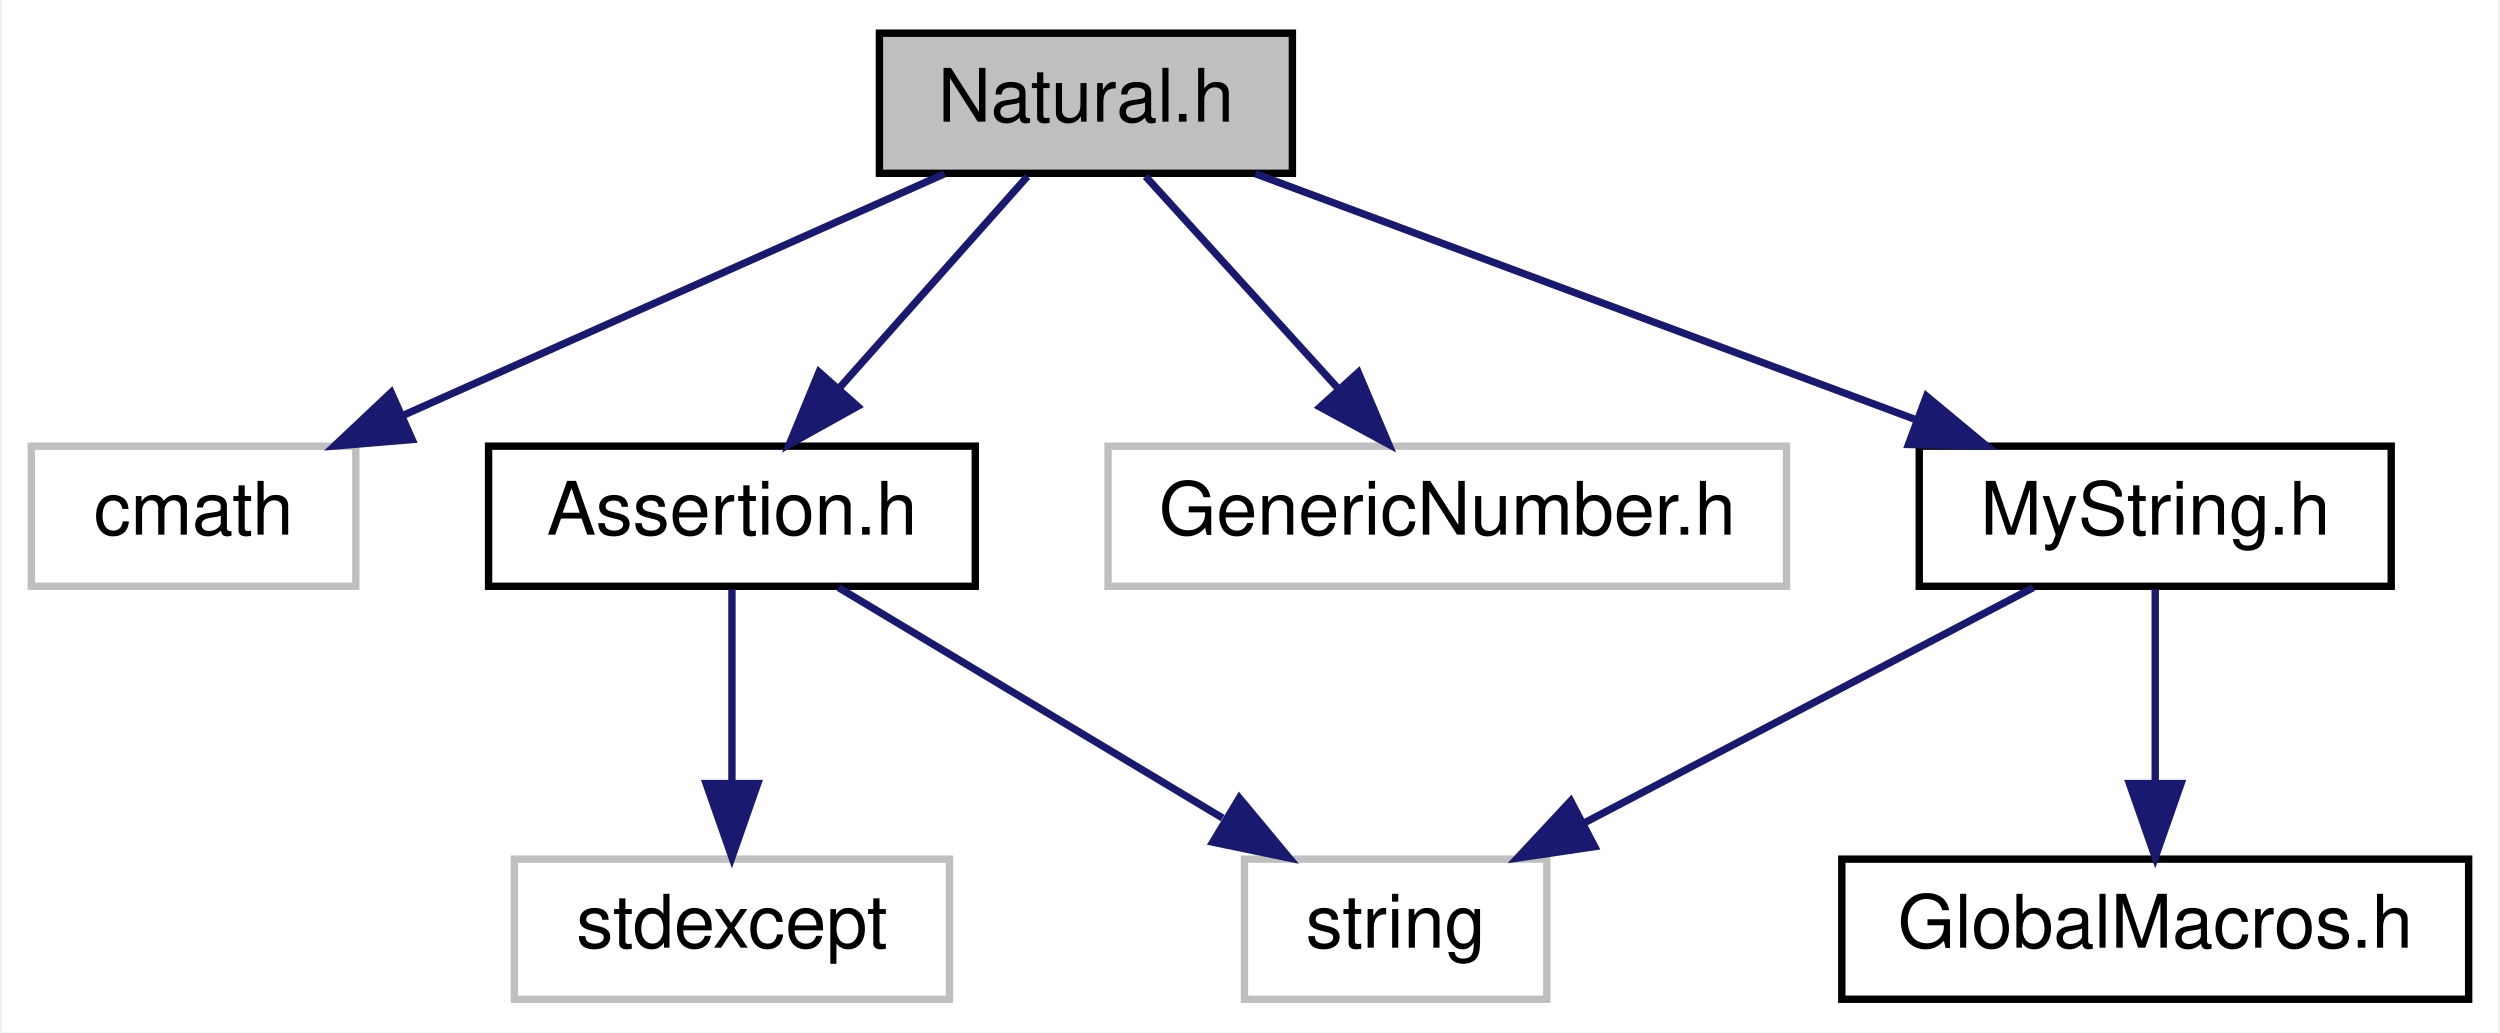
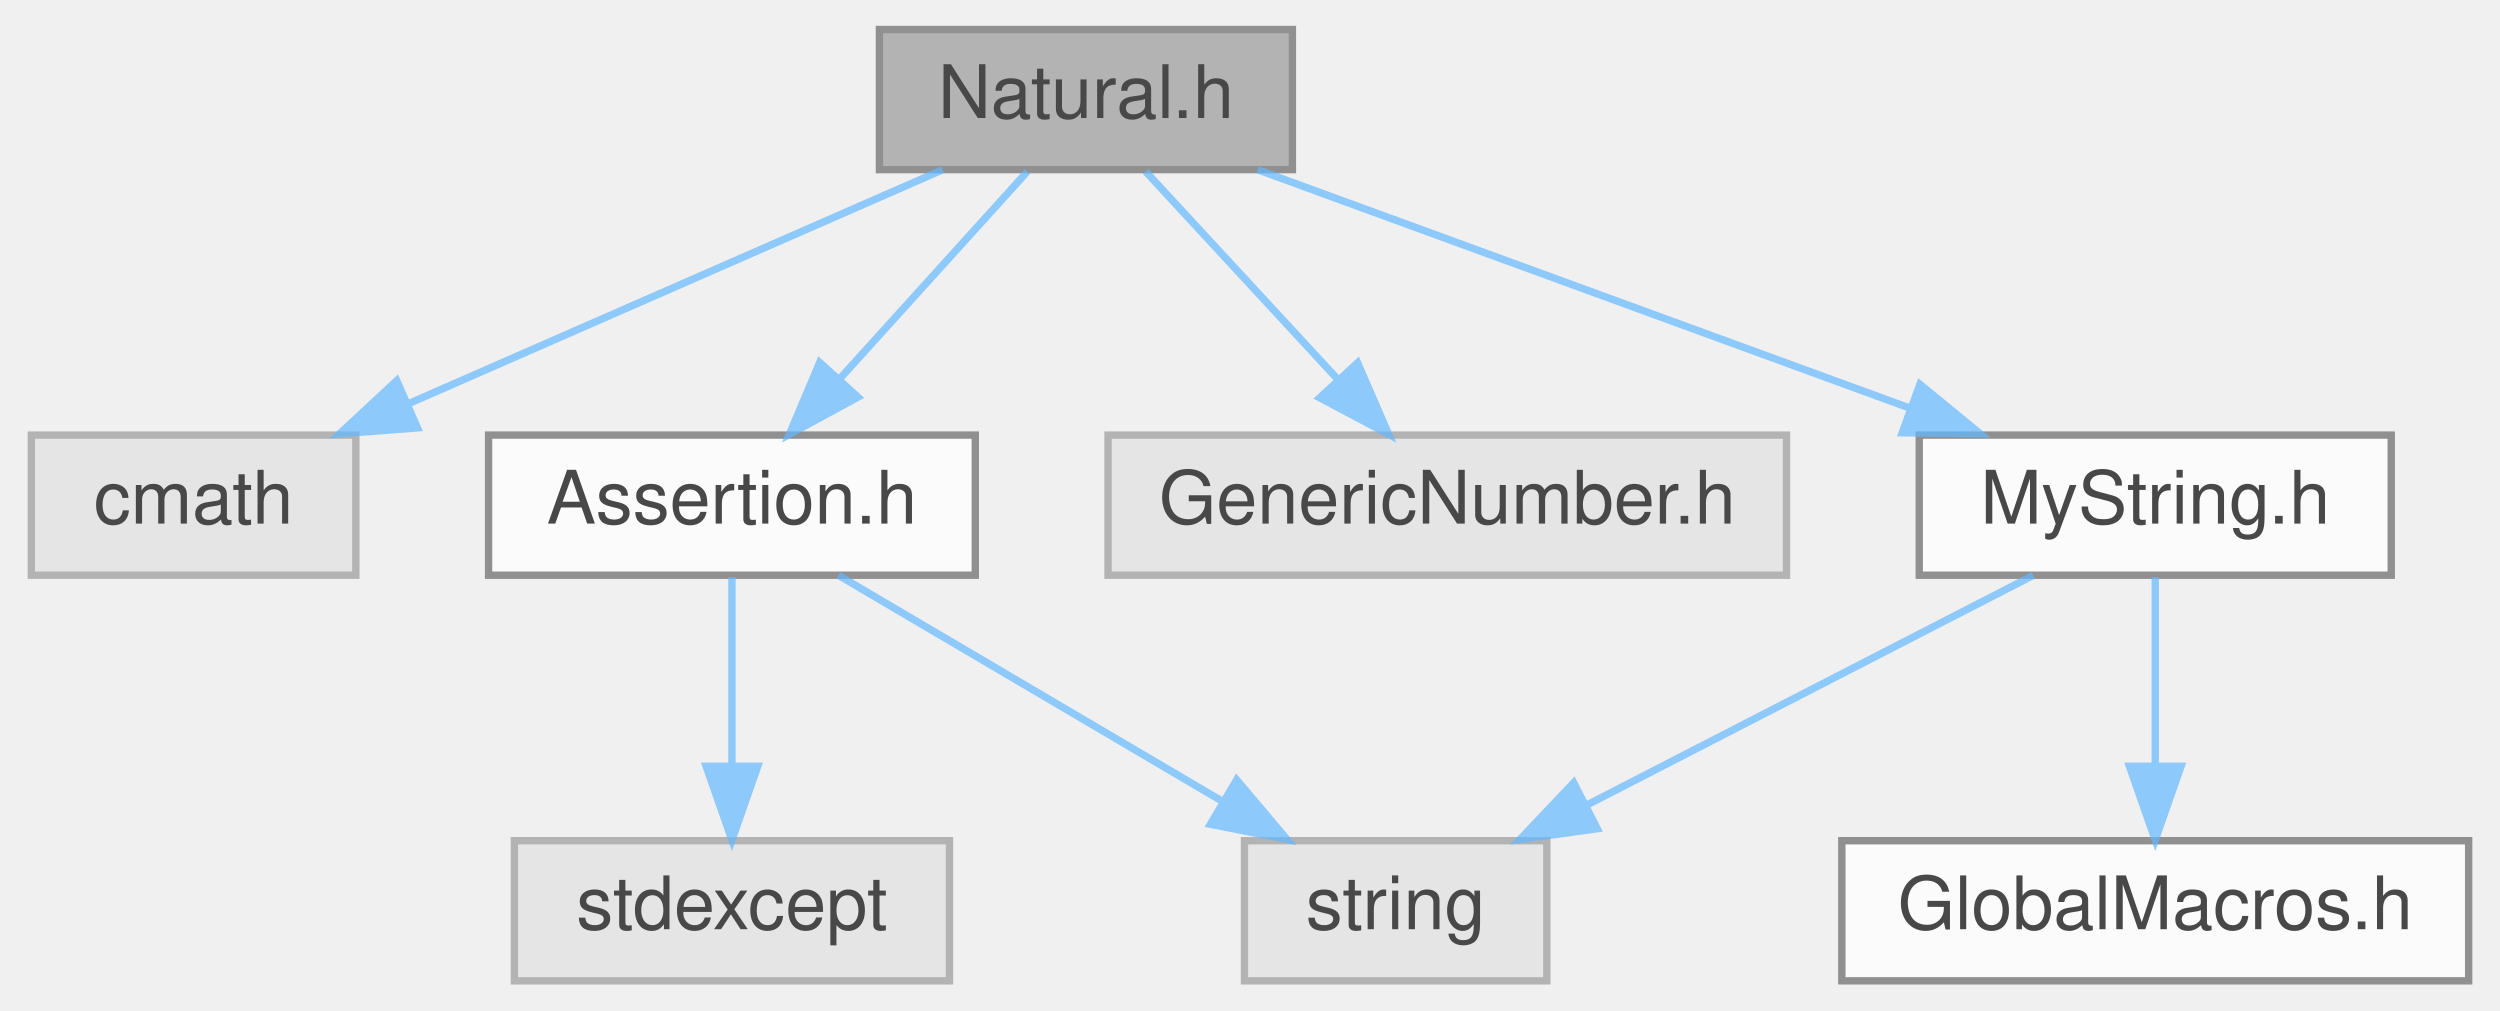
- <svg xmlns="http://www.w3.org/2000/svg" xmlns:xlink="http://www.w3.org/1999/xlink" width="339pt" height="140pt" viewBox="0.00 0.00 338.50 140.00">
-   <g id="graph0" class="graph" transform="scale(1 1) rotate(0) translate(4 136)">
-     <polygon fill="white" stroke="transparent" points="-4,4 -4,-136 334.5,-136 334.5,4 -4,4" />
-     <g id="node1" class="node">
-       <g id="a_node1">
-         <a xlink:title="The Natural specification and body provides a value object type for naturals (positive integers with ...">
-           <polygon fill="#bfbfbf" stroke="black" points="115,-112.5 115,-131.5 171,-131.5 171,-112.5 115,-112.5" />
-           <text text-anchor="middle" x="143" y="-119.5" font-family="Helvetica,sans-Serif" font-size="10.00">Natural.h</text>
-         </a>
+ <svg xmlns="http://www.w3.org/2000/svg" xmlns:xlink="http://www.w3.org/1999/xlink" width="339pt" height="137pt" viewBox="0.00 0.00 338.50 137.00">
+   <svg id="main" version="1.1" xml:space="preserve">
+     <style type="text/css">
+ .node, .edge {opacity: 0.7;}
+ .node.selected, .edge.selected {opacity: 1;}
+ .edge:hover path { stroke: red; }
+ .edge:hover polygon { stroke: red; fill: red; }
+ </style>
+     <svg id="graph" class="graph">
+       <g id="graph0" class="graph" transform="scale(1 1) rotate(0) translate(4 133)">
+         <g id="Node000001" class="node">
+           <g id="a_Node000001">
+             <a xlink:title="The Natural specification and body provides a value object type for naturals (positive integers with ...">
+               <polygon fill="#999999" stroke="#666666" points="171,-129 115,-129 115,-110 171,-110 171,-129" />
+               <text text-anchor="middle" x="143" y="-117" font-family="Helvetica,sans-Serif" font-size="10.00">Natural.h</text>
+             </a>
+           </g>
+         </g>
+         <g id="Node000002" class="node">
+           <g id="a_Node000002">
+             <a xlink:title=" ">
+               <polygon fill="#e0e0e0" stroke="#999999" points="44,-74 0,-74 0,-55 44,-55 44,-74" />
+               <text text-anchor="middle" x="22" y="-62" font-family="Helvetica,sans-Serif" font-size="10.00">cmath</text>
+             </a>
+           </g>
+         </g>
+         <g id="edge1_Node000001_Node000002" class="edge">
+           <g id="a_edge1_Node000001_Node000002">
+             <a xlink:title=" ">
+               <path fill="none" stroke="#63b8ff" d="M123.56,-109.98C104.01,-101.42 73.62,-88.11 51.18,-78.28" />
+               <polygon fill="#63b8ff" stroke="#63b8ff" points="52.36,-74.98 41.79,-74.17 49.55,-81.39 52.36,-74.98" />
+             </a>
+           </g>
+         </g>
+         <g id="Node000003" class="node">
+           <g id="a_Node000003">
+             <a xlink:href="_assertion_8h.html" target="_top" xlink:title="The Assertion specification defines macros for pre- and postconditions in functions or methods.">
+               <polygon fill="white" stroke="#666666" points="128,-74 62,-74 62,-55 128,-55 128,-74" />
+               <text text-anchor="middle" x="95" y="-62" font-family="Helvetica,sans-Serif" font-size="10.00">Assertion.h</text>
+             </a>
+           </g>
+         </g>
+         <g id="edge2_Node000001_Node000003" class="edge">
+           <g id="a_edge2_Node000001_Node000003">
+             <a xlink:title=" ">
+               <path fill="none" stroke="#63b8ff" d="M135.07,-109.75C128.15,-102.11 117.93,-90.82 109.55,-81.56" />
+               <polygon fill="#63b8ff" stroke="#63b8ff" points="112.09,-79.15 102.78,-74.09 106.9,-83.85 112.09,-79.15" />
+             </a>
+           </g>
+         </g>
+         <g id="Node000006" class="node">
+           <g id="a_Node000006">
+             <a xlink:title=" ">
+               <polygon fill="#e0e0e0" stroke="#999999" points="238,-74 146,-74 146,-55 238,-55 238,-74" />
+               <text text-anchor="middle" x="192" y="-62" font-family="Helvetica,sans-Serif" font-size="10.00">GenericNumber.h</text>
+             </a>
+           </g>
+         </g>
+         <g id="edge5_Node000001_Node000006" class="edge">
+           <g id="a_edge5_Node000001_Node000006">
+             <a xlink:title=" ">
+               <path fill="none" stroke="#63b8ff" d="M151.09,-109.75C158.16,-102.11 168.59,-90.82 177.15,-81.56" />
+               <polygon fill="#63b8ff" stroke="#63b8ff" points="179.84,-83.81 184.06,-74.09 174.7,-79.06 179.84,-83.81" />
+             </a>
+           </g>
+         </g>
+         <g id="Node000007" class="node">
+           <g id="a_Node000007">
+             <a xlink:href="_my_string_8h.html" target="_top" xlink:title="The String specification defines a standard string type.">
+               <polygon fill="white" stroke="#666666" points="320,-74 256,-74 256,-55 320,-55 320,-74" />
+               <text text-anchor="middle" x="288" y="-62" font-family="Helvetica,sans-Serif" font-size="10.00">MyString.h</text>
+             </a>
+           </g>
+         </g>
+         <g id="edge6_Node000001_Node000007" class="edge">
+           <g id="a_edge6_Node000001_Node000007">
+             <a xlink:title=" ">
+               <path fill="none" stroke="#63b8ff" d="M166.3,-109.98C190.25,-101.23 227.78,-87.51 254.83,-77.62" />
+               <polygon fill="#63b8ff" stroke="#63b8ff" points="256.09,-80.89 264.28,-74.17 253.69,-74.32 256.09,-80.89" />
+             </a>
+           </g>
+         </g>
+         <g id="Node000004" class="node">
+           <g id="a_Node000004">
+             <a xlink:title=" ">
+               <polygon fill="#e0e0e0" stroke="#999999" points="124.5,-19 65.5,-19 65.5,0 124.5,0 124.5,-19" />
+               <text text-anchor="middle" x="95" y="-7" font-family="Helvetica,sans-Serif" font-size="10.00">stdexcept</text>
+             </a>
+           </g>
+         </g>
+         <g id="edge3_Node000003_Node000004" class="edge">
+           <g id="a_edge3_Node000003_Node000004">
+             <a xlink:title=" ">
+               <path fill="none" stroke="#63b8ff" d="M95,-54.75C95,-47.8 95,-37.85 95,-29.13" />
+               <polygon fill="#63b8ff" stroke="#63b8ff" points="98.5,-29.09 95,-19.09 91.5,-29.09 98.5,-29.09" />
+             </a>
+           </g>
+         </g>
+         <g id="Node000005" class="node">
+           <g id="a_Node000005">
+             <a xlink:title=" ">
+               <polygon fill="#e0e0e0" stroke="#999999" points="205.5,-19 164.5,-19 164.5,0 205.5,0 205.5,-19" />
+               <text text-anchor="middle" x="185" y="-7" font-family="Helvetica,sans-Serif" font-size="10.00">string</text>
+             </a>
+           </g>
+         </g>
+         <g id="edge4_Node000003_Node000005" class="edge">
+           <g id="a_edge4_Node000003_Node000005">
+             <a xlink:title=" ">
+               <path fill="none" stroke="#63b8ff" d="M109.46,-54.98C123.42,-46.77 144.79,-34.18 161.25,-24.49" />
+               <polygon fill="#63b8ff" stroke="#63b8ff" points="163.44,-27.26 170.28,-19.17 159.88,-21.23 163.44,-27.26" />
+             </a>
+           </g>
+         </g>
+         <g id="edge7_Node000007_Node000005" class="edge">
+           <g id="a_edge7_Node000007_Node000005">
+             <a xlink:title=" ">
+               <path fill="none" stroke="#63b8ff" d="M271.45,-54.98C255.11,-46.57 229.87,-33.59 210.87,-23.81" />
+               <polygon fill="#63b8ff" stroke="#63b8ff" points="212.34,-20.63 201.85,-19.17 209.14,-26.86 212.34,-20.63" />
+             </a>
+           </g>
+         </g>
+         <g id="Node000008" class="node">
+           <g id="a_Node000008">
+             <a xlink:href="_global_macros_8h.html" target="_top" xlink:title="The GlobalMacros specification defines simple macros (e.g. for parameter modes).">
+               <polygon fill="white" stroke="#666666" points="330.5,-19 245.5,-19 245.5,0 330.5,0 330.5,-19" />
+               <text text-anchor="middle" x="288" y="-7" font-family="Helvetica,sans-Serif" font-size="10.00">GlobalMacros.h</text>
+             </a>
+           </g>
+         </g>
+         <g id="edge8_Node000007_Node000008" class="edge">
+           <g id="a_edge8_Node000007_Node000008">
+             <a xlink:title=" ">
+               <path fill="none" stroke="#63b8ff" d="M288,-54.75C288,-47.8 288,-37.85 288,-29.13" />
+               <polygon fill="#63b8ff" stroke="#63b8ff" points="291.5,-29.09 288,-19.09 284.5,-29.09 291.5,-29.09" />
+             </a>
+           </g>
+         </g>
      </g>
-     </g>
-     <g id="node2" class="node">
-       <g id="a_node2">
-         <a xlink:title=" ">
-           <polygon fill="white" stroke="#bfbfbf" points="0,-56.5 0,-75.5 44,-75.5 44,-56.5 0,-56.5" />
-           <text text-anchor="middle" x="22" y="-63.5" font-family="Helvetica,sans-Serif" font-size="10.00">cmath</text>
-         </a>
-       </g>
-     </g>
-     <g id="edge1" class="edge">
-       <path fill="none" stroke="midnightblue" d="M123.83,-112.44C104.09,-103.64 73.11,-89.81 50.51,-79.72" />
-       <polygon fill="midnightblue" stroke="midnightblue" points="51.64,-76.4 41.08,-75.52 48.79,-82.79 51.64,-76.4" />
-     </g>
-     <g id="node3" class="node">
-       <g id="a_node3">
-         <a xlink:href="_assertion_8h.html" target="_top" xlink:title="The Assertion specification defines macros for pre- and postconditions in functions or methods.">
-           <polygon fill="white" stroke="black" points="62,-56.5 62,-75.5 128,-75.5 128,-56.5 62,-56.5" />
-           <text text-anchor="middle" x="95" y="-63.5" font-family="Helvetica,sans-Serif" font-size="10.00">Assertion.h</text>
-         </a>
-       </g>
-     </g>
-     <g id="edge2" class="edge">
-       <path fill="none" stroke="midnightblue" d="M135.07,-112.08C128.15,-104.3 117.93,-92.8 109.55,-83.37" />
-       <polygon fill="midnightblue" stroke="midnightblue" points="112.04,-80.9 102.78,-75.75 106.81,-85.55 112.04,-80.9" />
-     </g>
-     <g id="node6" class="node">
-       <g id="a_node6">
-         <a xlink:title=" ">
-           <polygon fill="white" stroke="#bfbfbf" points="146,-56.5 146,-75.5 238,-75.5 238,-56.5 146,-56.5" />
-           <text text-anchor="middle" x="192" y="-63.5" font-family="Helvetica,sans-Serif" font-size="10.00">GenericNumber.h</text>
-         </a>
-       </g>
-     </g>
-     <g id="edge5" class="edge">
-       <path fill="none" stroke="midnightblue" d="M151.09,-112.08C158.16,-104.3 168.59,-92.8 177.15,-83.37" />
-       <polygon fill="midnightblue" stroke="midnightblue" points="179.93,-85.51 184.06,-75.75 174.75,-80.8 179.93,-85.51" />
-     </g>
-     <g id="node7" class="node">
-       <g id="a_node7">
-         <a xlink:href="_my_string_8h.html" target="_top" xlink:title="The String specification defines a standard string type.">
-           <polygon fill="white" stroke="black" points="256,-56.5 256,-75.5 320,-75.5 320,-56.5 256,-56.5" />
-           <text text-anchor="middle" x="288" y="-63.5" font-family="Helvetica,sans-Serif" font-size="10.00">MyString.h</text>
-         </a>
-       </g>
-     </g>
-     <g id="edge6" class="edge">
-       <path fill="none" stroke="midnightblue" d="M165.98,-112.44C190.16,-103.44 228.42,-89.19 255.65,-79.05" />
-       <polygon fill="midnightblue" stroke="midnightblue" points="256.98,-82.29 265.13,-75.52 254.54,-75.73 256.98,-82.29" />
-     </g>
-     <g id="node4" class="node">
-       <g id="a_node4">
-         <a xlink:title=" ">
-           <polygon fill="white" stroke="#bfbfbf" points="65.5,-0.5 65.5,-19.5 124.5,-19.5 124.5,-0.5 65.5,-0.5" />
-           <text text-anchor="middle" x="95" y="-7.5" font-family="Helvetica,sans-Serif" font-size="10.00">stdexcept</text>
-         </a>
-       </g>
-     </g>
-     <g id="edge3" class="edge">
-       <path fill="none" stroke="midnightblue" d="M95,-56.08C95,-49.01 95,-38.86 95,-29.99" />
-       <polygon fill="midnightblue" stroke="midnightblue" points="98.5,-29.75 95,-19.75 91.5,-29.75 98.5,-29.75" />
-     </g>
-     <g id="node5" class="node">
-       <g id="a_node5">
-         <a xlink:title=" ">
-           <polygon fill="white" stroke="#bfbfbf" points="164.5,-0.5 164.5,-19.5 205.5,-19.5 205.5,-0.5 164.5,-0.5" />
-           <text text-anchor="middle" x="185" y="-7.5" font-family="Helvetica,sans-Serif" font-size="10.00">string</text>
-         </a>
-       </g>
-     </g>
-     <g id="edge4" class="edge">
-       <path fill="none" stroke="midnightblue" d="M109.46,-56.32C123.5,-47.9 145.05,-34.97 161.54,-25.07" />
-       <polygon fill="midnightblue" stroke="midnightblue" points="163.8,-27.8 170.58,-19.65 160.2,-21.8 163.8,-27.8" />
-     </g>
-     <g id="edge7" class="edge">
-       <path fill="none" stroke="midnightblue" d="M271.45,-56.32C255.01,-47.7 229.57,-34.36 210.53,-24.39" />
-       <polygon fill="midnightblue" stroke="midnightblue" points="211.99,-21.2 201.51,-19.65 208.74,-27.4 211.99,-21.2" />
-     </g>
-     <g id="node8" class="node">
-       <g id="a_node8">
-         <a xlink:href="_global_macros_8h.html" target="_top" xlink:title="The GlobalMacros specification defines simple macros (e.g. for parameter modes).">
-           <polygon fill="white" stroke="black" points="245.5,-0.5 245.5,-19.5 330.5,-19.5 330.5,-0.5 245.5,-0.5" />
-           <text text-anchor="middle" x="288" y="-7.5" font-family="Helvetica,sans-Serif" font-size="10.00">GlobalMacros.h</text>
-         </a>
-       </g>
-     </g>
-     <g id="edge8" class="edge">
-       <path fill="none" stroke="midnightblue" d="M288,-56.08C288,-49.01 288,-38.86 288,-29.99" />
-       <polygon fill="midnightblue" stroke="midnightblue" points="291.5,-29.75 288,-19.75 284.5,-29.75 291.5,-29.75" />
-     </g>
-   </g>
+     </svg>
+   </svg>
+   <style type="text/css">
+ 
+ [data-mouse-over-selected='false'] { opacity: 0.7; }
+ [data-mouse-over-selected='true']  { opacity: 1.0; }
+ 
+ </style>
</svg>
